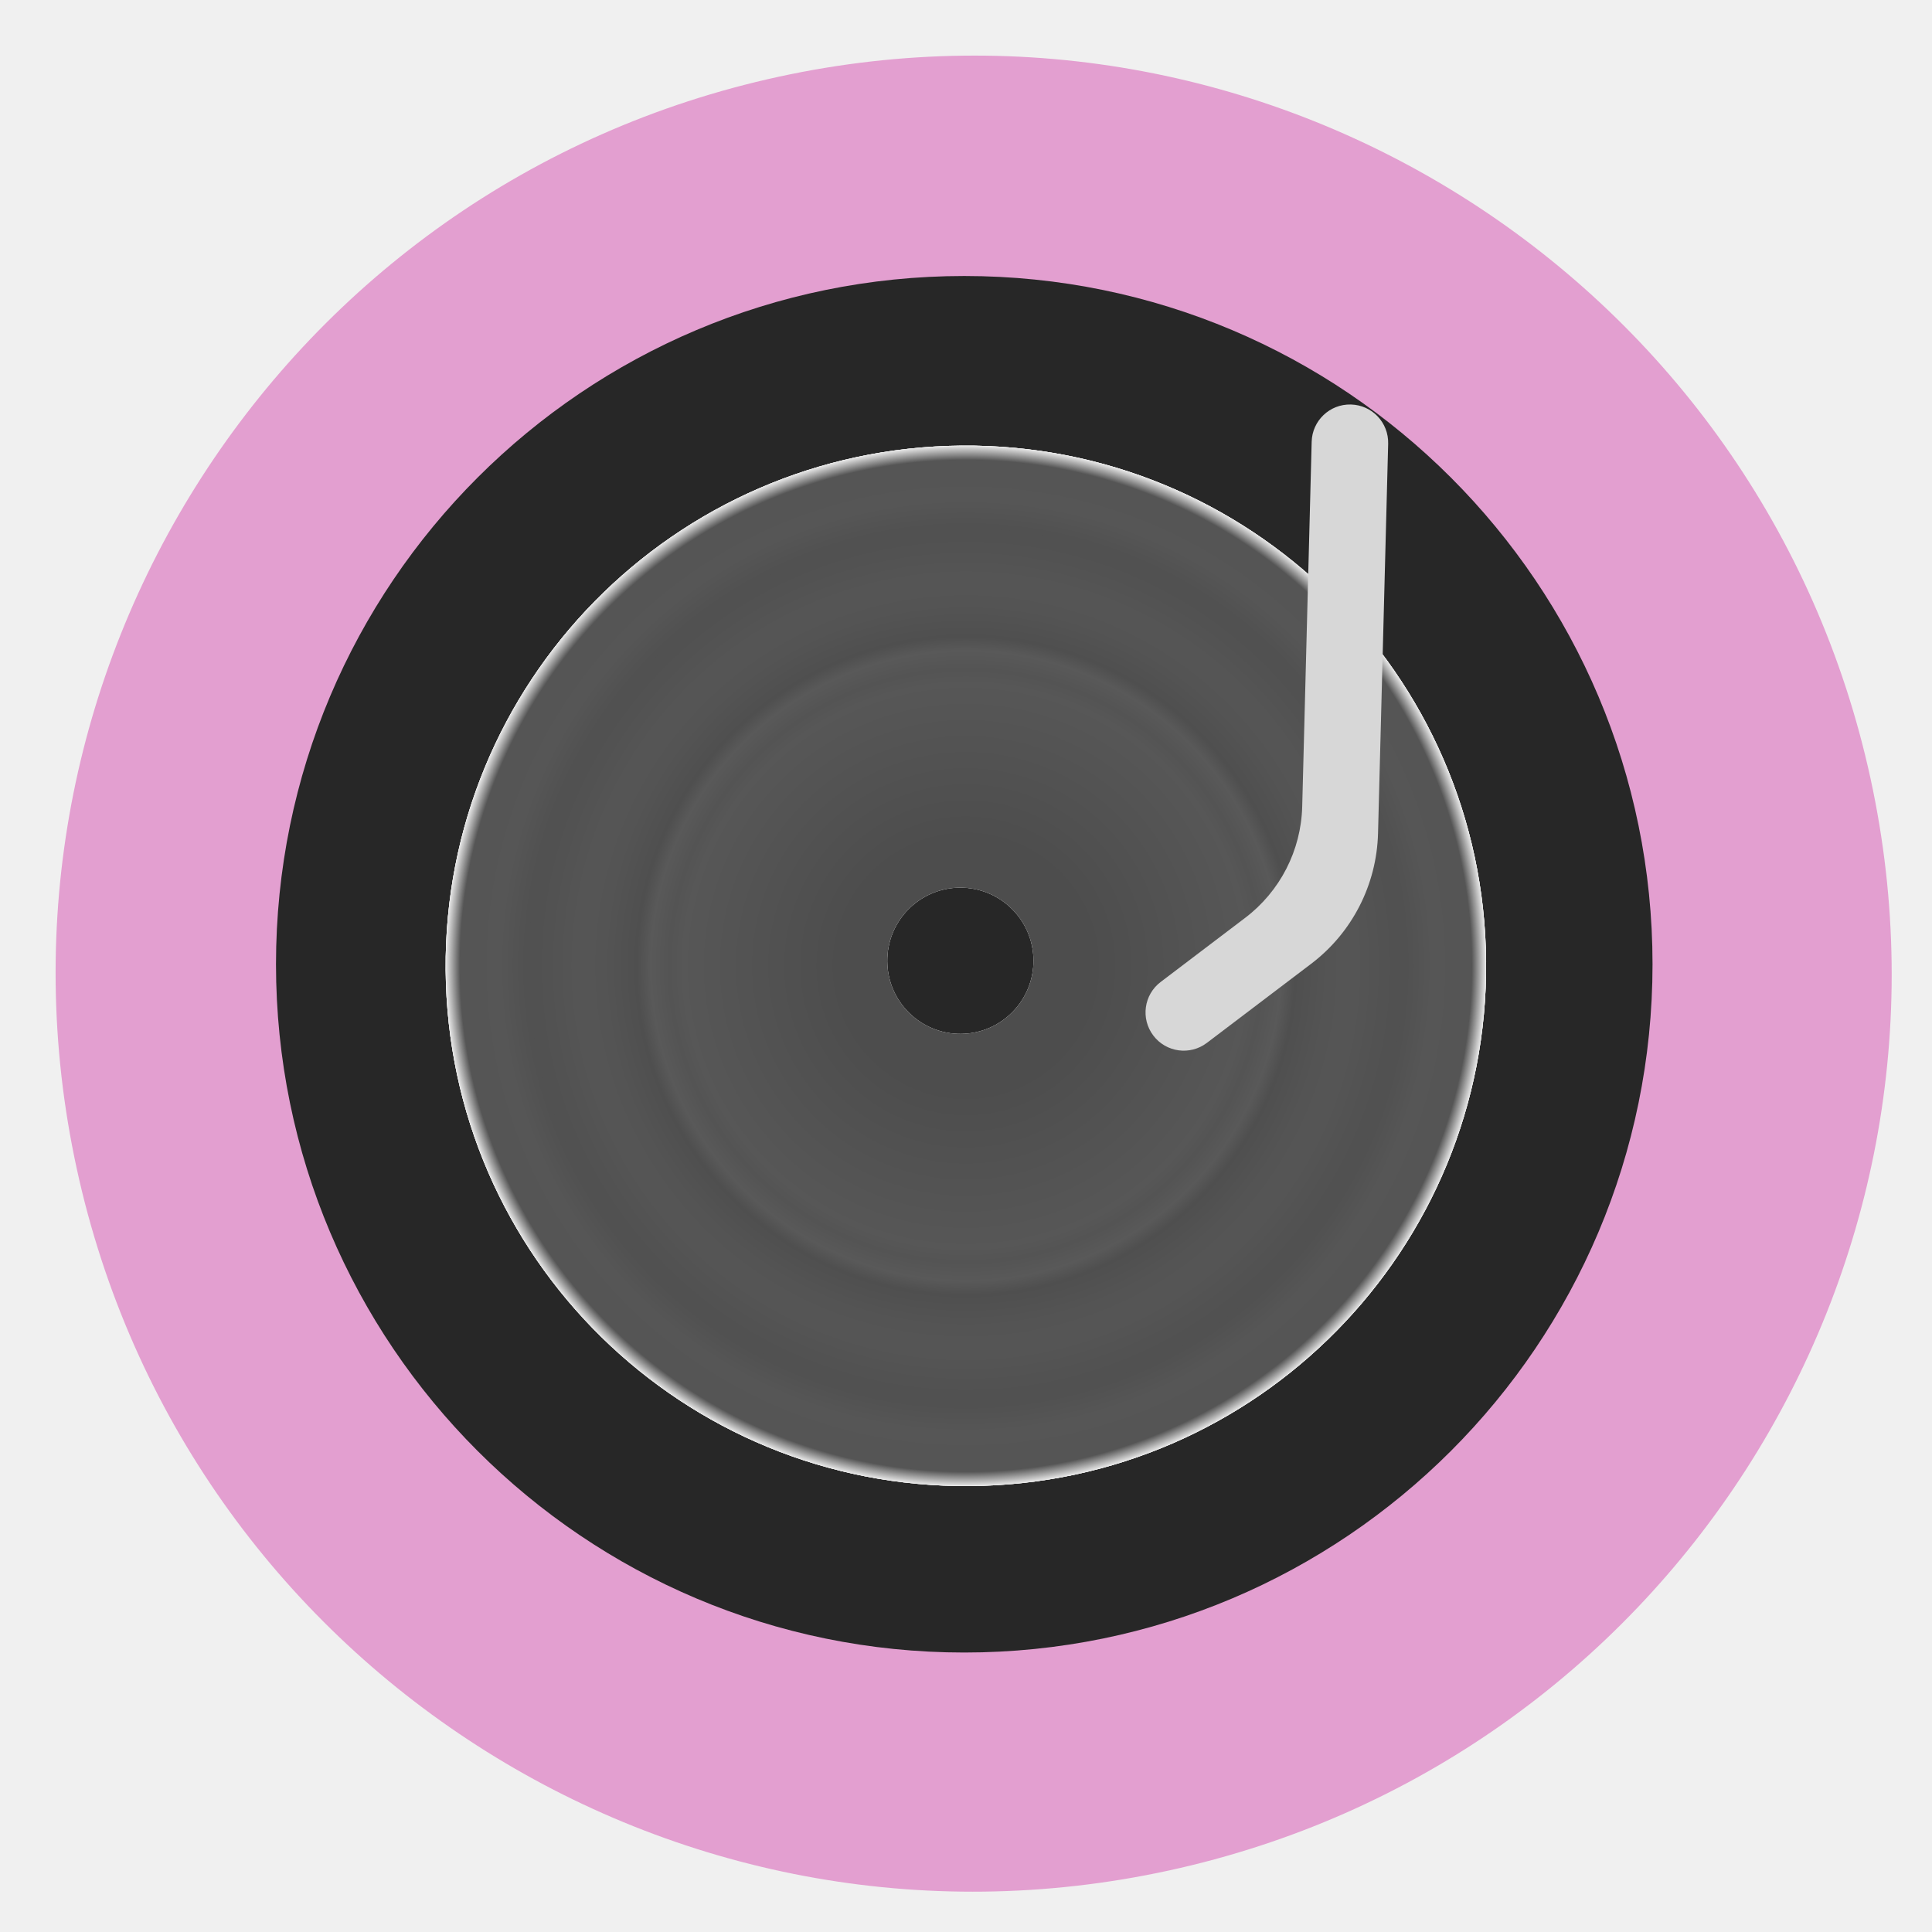
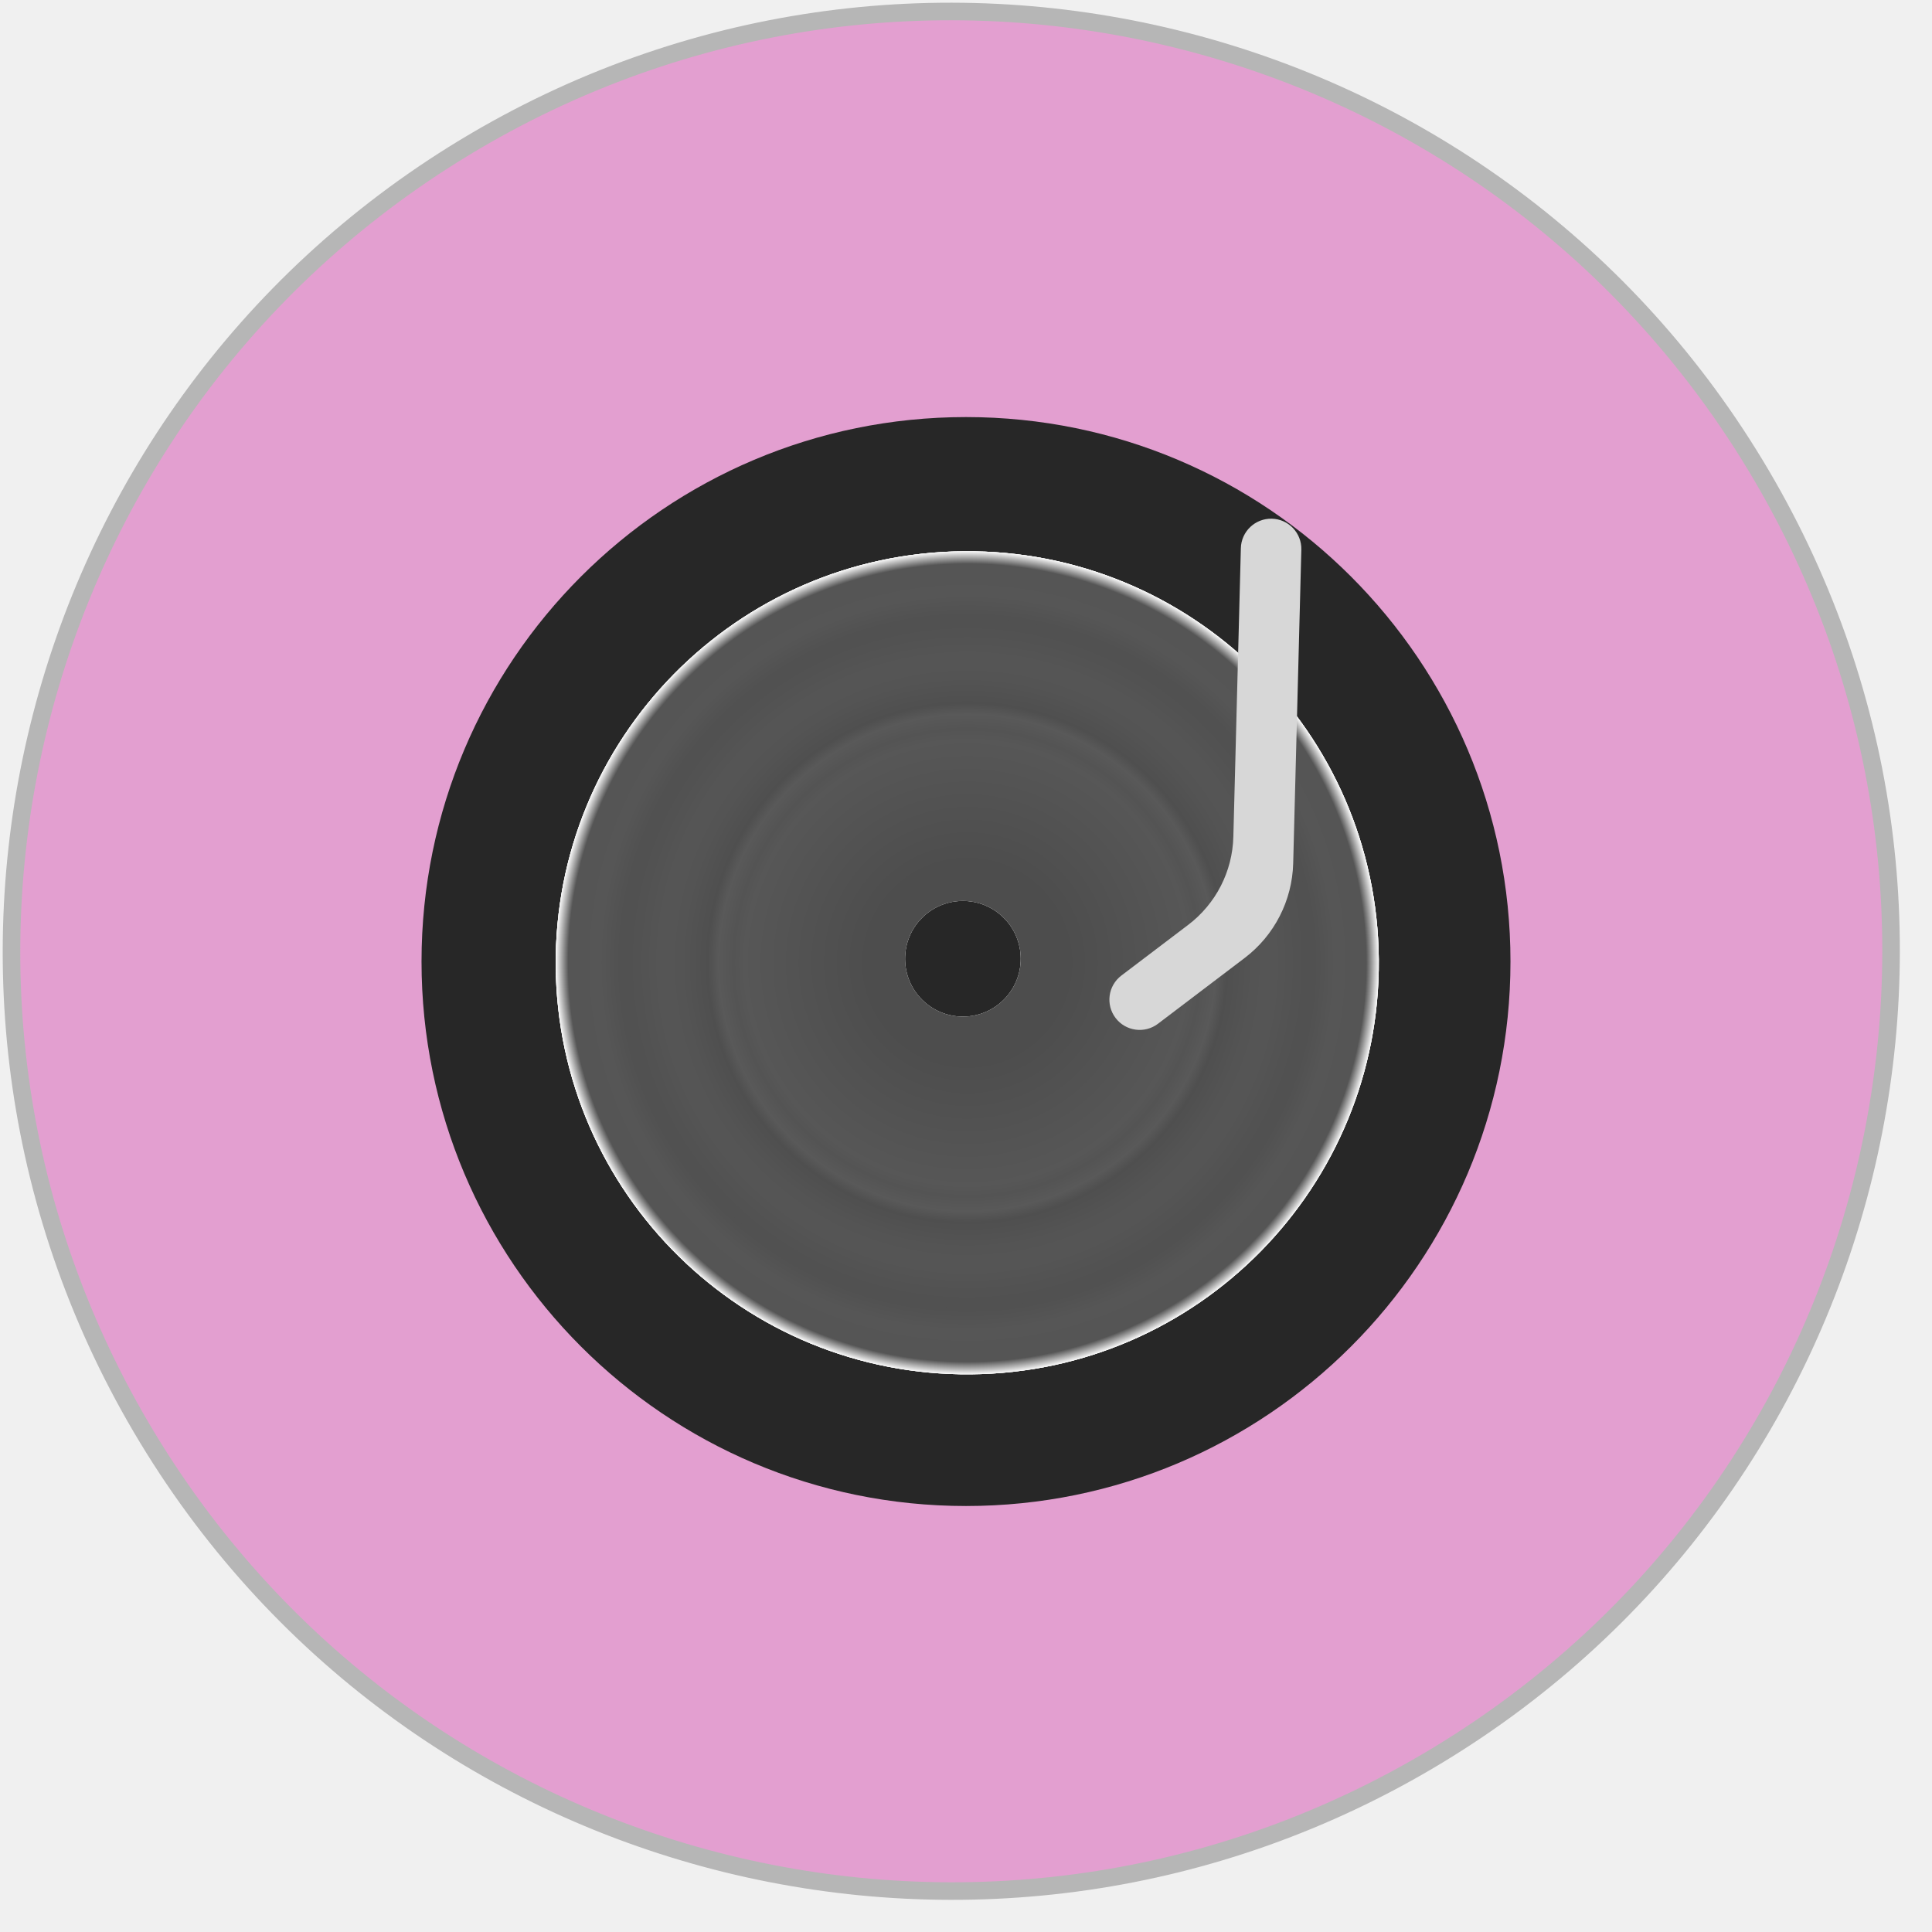
- <svg xmlns="http://www.w3.org/2000/svg" width="49" height="49" viewBox="142 329 49 49" fill="none">
+ <svg xmlns="http://www.w3.org/2000/svg" width="49" height="49" viewBox="81 29 110 110" fill="none">
+   <circle cx="135.162" cy="83.162" r="53.5" transform="rotate(-31.1976 135.162 83.1617)" fill="#E39FD0" stroke="#B6B6B6" />
+   <circle cx="136" cy="83.746" r="31" fill="#272727" />
+   <path d="M135.871 60.386C148.812 60.275 159.392 70.676 159.503 83.616C159.614 96.557 149.213 107.138 136.272 107.248C123.331 107.359 112.751 96.959 112.64 84.018C112.529 71.077 122.93 60.497 135.871 60.386ZM135.852 86.882C137.671 86.866 139.133 85.379 139.117 83.56C139.102 81.741 137.614 80.279 135.795 80.295C133.976 80.31 132.515 81.797 132.53 83.616C132.546 85.435 134.033 86.897 135.852 86.882Z" fill="white" />
+   <path d="M135.871 60.386C148.812 60.275 159.392 70.676 159.503 83.616C159.614 96.557 149.213 107.138 136.272 107.248C123.331 107.359 112.751 96.959 112.64 84.018C112.529 71.077 122.93 60.497 135.871 60.386ZM135.852 86.882C137.671 86.866 139.133 85.379 139.117 83.56C139.102 81.741 137.614 80.279 135.795 80.295C133.976 80.31 132.515 81.797 132.53 83.616C132.546 85.435 134.033 86.897 135.852 86.882Z" fill="url(#paint3_radial_525_991)" fill-opacity="0.7" />
+   <path d="M135.871 60.386C148.812 60.275 159.392 70.676 159.503 83.616C159.614 96.557 149.213 107.138 136.272 107.248C123.331 107.359 112.751 96.959 112.64 84.018C112.529 71.077 122.93 60.497 135.871 60.386ZM135.852 86.882C137.671 86.866 139.133 85.379 139.117 83.56C139.102 81.741 137.614 80.279 135.795 80.295C133.976 80.31 132.515 81.797 132.53 83.616C132.546 85.435 134.033 86.897 135.852 86.882Z" fill="white" />
+   <path d="M135.871 60.386C148.812 60.275 159.392 70.676 159.503 83.616C159.614 96.557 149.213 107.138 136.272 107.248C123.331 107.359 112.751 96.959 112.64 84.018C112.529 71.077 122.93 60.497 135.871 60.386ZM135.852 86.882C137.671 86.866 139.133 85.379 139.117 83.56C139.102 81.741 137.614 80.279 135.795 80.295C133.976 80.31 132.515 81.797 132.53 83.616C132.546 85.435 134.033 86.897 135.852 86.882Z" fill="url(#paint4_radial_525_991)" fill-opacity="0.7" />
+   <path d="M153.416 58.533C154.367 58.558 155.118 59.349 155.093 60.3L154.629 78.151C154.574 80.276 153.556 82.261 151.862 83.546L146.929 87.289C146.171 87.864 145.09 87.716 144.515 86.958C143.94 86.2 144.088 85.119 144.846 84.544L148.653 81.656C150.225 80.463 151.17 78.62 151.222 76.647L151.649 60.211C151.673 59.259 152.465 58.508 153.416 58.533Z" fill="#D7D7D7" />
  <defs>
-     <radialGradient id="paint77_radial_285_2703" cx="0" cy="0" r="1" gradientUnits="userSpaceOnUse" gradientTransform="translate(166.497 353.496) rotate(-0.490819) scale(13.1943)">
+     <radialGradient id="paint3_radial_525_991" cx="0" cy="0" r="1" gradientUnits="userSpaceOnUse" gradientTransform="translate(136.071 83.8171) rotate(-0.490819) scale(23.4322)">
      <stop offset="0.24" />
      <stop offset="0.542" stop-color="#0E0E0E" />
      <stop offset="0.568" stop-color="#0A0A0A" />
      <stop offset="0.604" stop-color="#111111" />
      <stop offset="0.63" stop-color="#030303" />
      <stop offset="0.693" stop-color="#0A0A0A" />
      <stop offset="0.74" stop-color="#0C0C0C" />
      <stop offset="0.776" stop-color="#090909" />
      <stop offset="0.802" stop-color="#070707" />
      <stop offset="0.838" stop-color="#050505" />
      <stop offset="0.894" stop-color="#0D0D0D" />
      <stop offset="0.922" stop-color="#0C0C0C" />
      <stop offset="0.969" stop-color="#0C0C0C" />
      <stop offset="1" stop-color="#F8F8F8" />
    </radialGradient>
-     <radialGradient id="paint78_radial_285_2703" cx="0" cy="0" r="1" gradientUnits="userSpaceOnUse" gradientTransform="translate(166.497 353.496) rotate(-0.490819) scale(13.1943)">
-       <stop offset="0.24" />
-       <stop offset="0.542" stop-color="#0E0E0E" />
-       <stop offset="0.568" stop-color="#0A0A0A" />
-       <stop offset="0.604" stop-color="#111111" />
-       <stop offset="0.63" stop-color="#030303" />
-       <stop offset="0.693" stop-color="#0A0A0A" />
-       <stop offset="0.74" stop-color="#0C0C0C" />
-       <stop offset="0.776" stop-color="#090909" />
-       <stop offset="0.802" stop-color="#070707" />
-       <stop offset="0.838" stop-color="#050505" />
-       <stop offset="0.894" stop-color="#0D0D0D" />
-       <stop offset="0.922" stop-color="#0C0C0C" />
-       <stop offset="0.969" stop-color="#0C0C0C" />
-       <stop offset="1" stop-color="#F8F8F8" />
-     </radialGradient>
-     <radialGradient id="paint79_radial_285_2703" cx="0" cy="0" r="1" gradientUnits="userSpaceOnUse" gradientTransform="translate(167.312 436.696) rotate(-0.490819) scale(12.2634)">
-       <stop stop-color="#232323" />
-       <stop offset="0.542" stop-color="#A3A1A1" />
-       <stop offset="0.568" stop-color="#0A0A0A" />
-       <stop offset="0.604" stop-color="#111111" />
-       <stop offset="0.63" stop-color="#030303" />
-       <stop offset="0.693" stop-color="#0A0A0A" />
-       <stop offset="0.74" stop-color="#0C0C0C" />
-       <stop offset="0.776" stop-color="#090909" />
-       <stop offset="0.802" stop-color="#070707" />
-       <stop offset="0.838" stop-color="#050505" />
-       <stop offset="0.894" stop-color="#0D0D0D" />
-       <stop offset="0.922" stop-color="#0C0C0C" />
-       <stop offset="0.969" stop-color="#0C0C0C" />
-       <stop offset="1" stop-color="white" />
-     </radialGradient>
-     <radialGradient id="paint80_radial_285_2703" cx="0" cy="0" r="1" gradientUnits="userSpaceOnUse" gradientTransform="translate(167.312 436.696) rotate(-0.490819) scale(12.2634)">
-       <stop stop-color="#232323" />
-       <stop offset="0.542" stop-color="#A3A1A1" />
-       <stop offset="0.568" stop-color="#0A0A0A" />
-       <stop offset="0.604" stop-color="#111111" />
-       <stop offset="0.63" stop-color="#030303" />
-       <stop offset="0.693" stop-color="#0A0A0A" />
-       <stop offset="0.74" stop-color="#0C0C0C" />
-       <stop offset="0.776" stop-color="#090909" />
-       <stop offset="0.802" stop-color="#070707" />
-       <stop offset="0.838" stop-color="#050505" />
-       <stop offset="0.894" stop-color="#0D0D0D" />
-       <stop offset="0.922" stop-color="#0C0C0C" />
-       <stop offset="0.969" stop-color="#0C0C0C" />
-       <stop offset="1" stop-color="white" />
-     </radialGradient>
-     <radialGradient id="paint81_radial_285_2703" cx="0" cy="0" r="1" gradientUnits="userSpaceOnUse" gradientTransform="translate(166.497 697.496) rotate(-0.490819) scale(13.1943)">
-       <stop offset="0.24" />
-       <stop offset="0.542" stop-color="#0E0E0E" />
-       <stop offset="0.568" stop-color="#0A0A0A" />
-       <stop offset="0.604" stop-color="#111111" />
-       <stop offset="0.63" stop-color="#030303" />
-       <stop offset="0.693" stop-color="#0A0A0A" />
-       <stop offset="0.74" stop-color="#0C0C0C" />
-       <stop offset="0.776" stop-color="#090909" />
-       <stop offset="0.802" stop-color="#070707" />
-       <stop offset="0.838" stop-color="#050505" />
-       <stop offset="0.894" stop-color="#0D0D0D" />
-       <stop offset="0.922" stop-color="#0C0C0C" />
-       <stop offset="0.969" stop-color="#0C0C0C" />
-       <stop offset="1" stop-color="#F8F8F8" />
-     </radialGradient>
-     <radialGradient id="paint82_radial_285_2703" cx="0" cy="0" r="1" gradientUnits="userSpaceOnUse" gradientTransform="translate(166.497 697.496) rotate(-0.490819) scale(13.1943)">
+     <radialGradient id="paint4_radial_525_991" cx="0" cy="0" r="1" gradientUnits="userSpaceOnUse" gradientTransform="translate(136.071 83.8171) rotate(-0.490819) scale(23.4322)">
      <stop offset="0.24" />
      <stop offset="0.542" stop-color="#0E0E0E" />
      <stop offset="0.568" stop-color="#0A0A0A" />
      <stop offset="0.604" stop-color="#111111" />
      <stop offset="0.63" stop-color="#030303" />
      <stop offset="0.693" stop-color="#0A0A0A" />
      <stop offset="0.74" stop-color="#0C0C0C" />
      <stop offset="0.776" stop-color="#090909" />
      <stop offset="0.802" stop-color="#070707" />
      <stop offset="0.838" stop-color="#050505" />
      <stop offset="0.894" stop-color="#0D0D0D" />
      <stop offset="0.922" stop-color="#0C0C0C" />
      <stop offset="0.969" stop-color="#0C0C0C" />
      <stop offset="1" stop-color="#F8F8F8" />
    </radialGradient>
  </defs>
-   <circle cx="166.694" cy="353.694" r="23.279" transform="rotate(-12.2686 166.694 353.694)" fill="#E39FD0" />
-   <circle cx="166.456" cy="353.456" r="17.456" fill="#272727" />
-   <path d="M166.384 340.302C173.67 340.24 179.628 346.096 179.691 353.383C179.753 360.67 173.897 366.627 166.61 366.69C159.323 366.752 153.365 360.896 153.303 353.609C153.241 346.322 159.097 340.365 166.384 340.302ZM166.373 355.222C167.397 355.213 168.221 354.375 168.212 353.351C168.203 352.327 167.366 351.504 166.341 351.512C165.317 351.521 164.494 352.359 164.503 353.383C164.512 354.407 165.349 355.23 166.373 355.222Z" fill="white" />
-   <path d="M166.384 340.302C173.67 340.24 179.628 346.096 179.691 353.383C179.753 360.67 173.897 366.627 166.61 366.69C159.323 366.752 153.365 360.896 153.303 353.609C153.241 346.322 159.097 340.365 166.384 340.302ZM166.373 355.222C167.397 355.213 168.221 354.375 168.212 353.351C168.203 352.327 167.366 351.504 166.341 351.512C165.317 351.521 164.494 352.359 164.503 353.383C164.512 354.407 165.349 355.23 166.373 355.222Z" fill="url(#paint77_radial_285_2703)" fill-opacity="0.7" />
-   <path d="M166.384 340.302C173.67 340.24 179.628 346.096 179.691 353.383C179.753 360.67 173.897 366.627 166.61 366.69C159.323 366.752 153.365 360.896 153.303 353.609C153.241 346.322 159.097 340.365 166.384 340.302ZM166.373 355.222C167.397 355.213 168.221 354.375 168.212 353.351C168.203 352.327 167.366 351.504 166.341 351.512C165.317 351.521 164.494 352.359 164.503 353.383C164.512 354.407 165.349 355.23 166.373 355.222Z" fill="white" />
-   <path d="M166.384 340.302C173.67 340.24 179.628 346.096 179.691 353.383C179.753 360.67 173.897 366.627 166.61 366.69C159.323 366.752 153.365 360.896 153.303 353.609C153.241 346.322 159.097 340.365 166.384 340.302ZM166.373 355.222C167.397 355.213 168.221 354.375 168.212 353.351C168.203 352.327 167.366 351.504 166.341 351.512C165.317 351.521 164.494 352.359 164.503 353.383C164.512 354.407 165.349 355.23 166.373 355.222Z" fill="url(#paint78_radial_285_2703)" fill-opacity="0.7" />
-   <path d="M176.262 339.259C176.798 339.273 177.221 339.718 177.207 340.254L176.95 350.137C176.916 351.44 176.292 352.657 175.254 353.444L172.609 355.45C172.183 355.774 171.574 355.691 171.251 355.264C170.927 354.837 171.01 354.229 171.437 353.905L173.58 352.279C174.466 351.607 174.998 350.569 175.027 349.458L175.267 340.203C175.281 339.668 175.727 339.245 176.262 339.259Z" fill="#D7D7D7" />
</svg>
